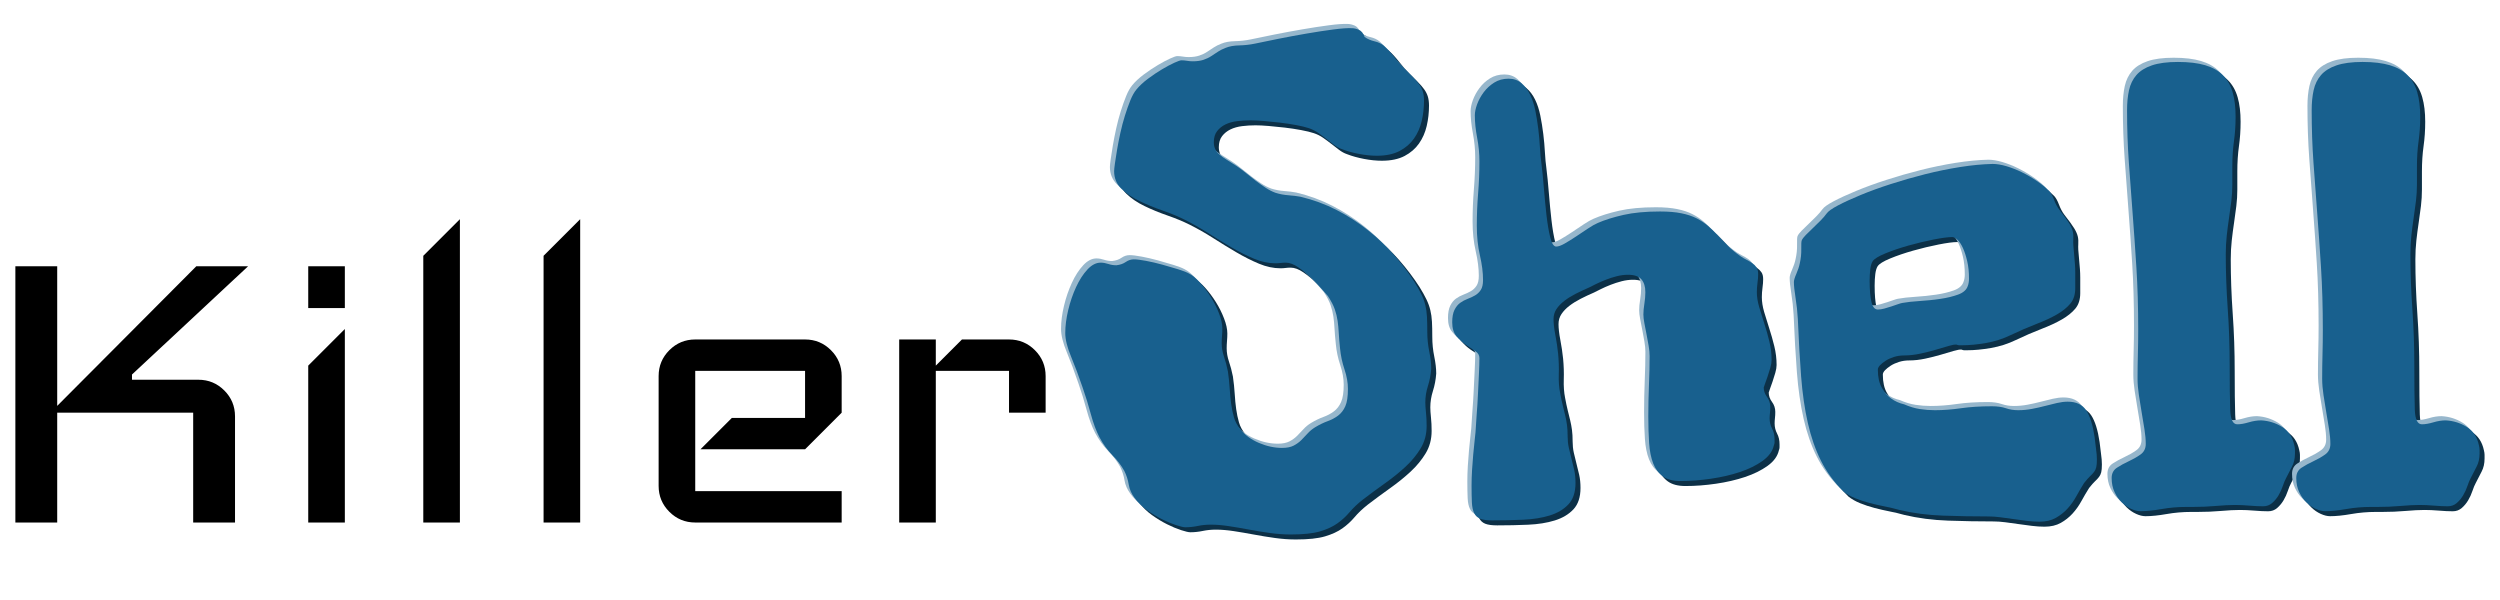
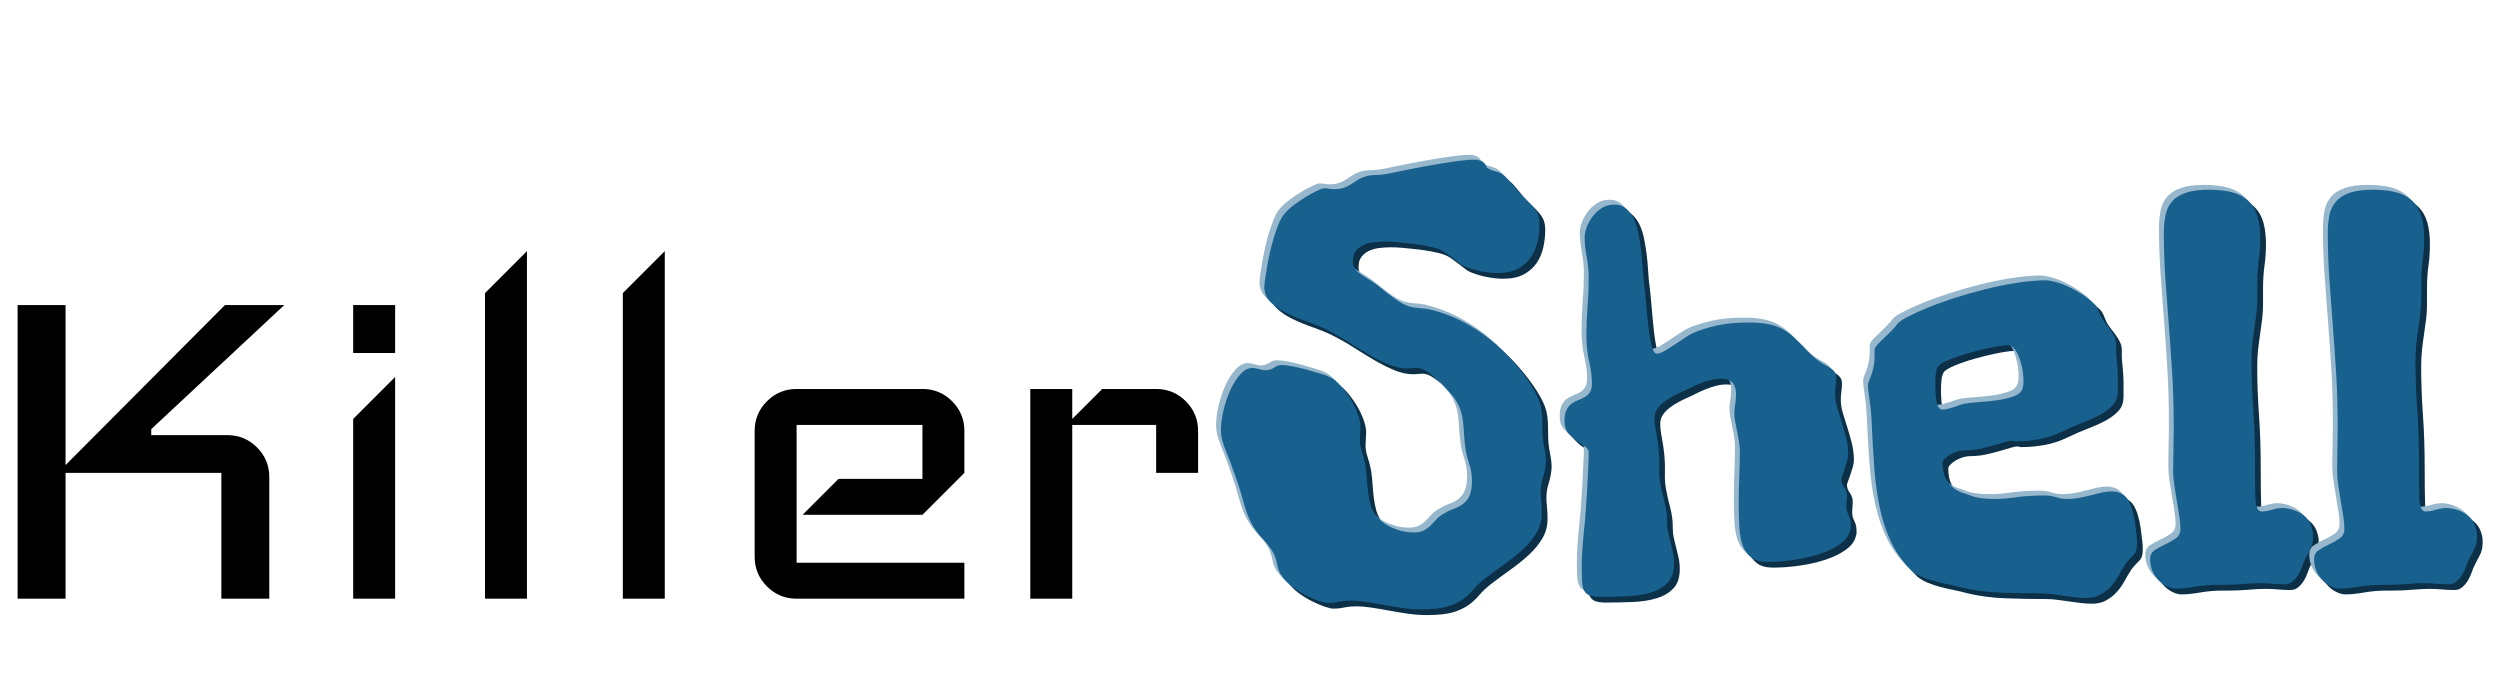
- <svg xmlns="http://www.w3.org/2000/svg" viewBox="0 0 6507 1560" role="img" aria-label="KillerShell">
+ <svg xmlns="http://www.w3.org/2000/svg" viewBox="0 0 5679 1560" role="img" aria-label="KillerShell">
  <g transform="translate(40,1360) scale(1,-1)">
    <g fill="#000000" transform="scale(1.3612) translate(-90,0)">
      <path d="M535 490 313 283V273H440Q469 273 489.5 252.5Q510 232 510 203V0H430V210H170V0H90V490H170V223L436 490Z" transform="translate(0,0)" />
      <path d="M140 410H70V490H140ZM140 0H70V300L140 370Z" transform="translate(580,0)" />
      <path d="M150 0H80V510L150 580Z" transform="translate(790,0)" />
      <path d="M150 0H80V510L150 580Z" transform="translate(1020,0)" />
      <path d="M420 0H140Q111 0 90.5 20.5Q70 41 70 70V280Q70 309 90.5 329.5Q111 350 140 350H350Q379 350 399.5 329.5Q420 309 420 280V210L350 140H150L210 200H350V290H140V60H420Z" transform="translate(1250,0)" />
      <path d="M350 210H280V290H140V0H70V350H140V300L190 350H280Q309 350 329.5 329.5Q350 309 350 280Z" transform="translate(1710,0)" />
    </g>
    <g transform="translate(13,-13)">
-       <g fill="#0c3047" stroke="#0c3047" stroke-width="0" transform="translate(2736.1,17.5) scale(0.8535)">
+       <g fill="#0c3047" stroke="#0c3047" stroke-width="0" transform="translate(2736.1,13.5) scale(0.6615)">
        <path d="M1112 449Q1110 421 1102.0 396.0Q1094 371 1094 346Q1094 334 1096.0 315.0Q1098 296 1098 274Q1098 236 1080.0 206.0Q1062 176 1034.0 150.0Q1006 124 971.5 99.5Q937 75 903 49Q879 30 863.0 11.0Q847 -8 826.0 -23.0Q805 -38 773.0 -47.5Q741 -57 684 -57Q653 -57 620.5 -52.5Q588 -48 556.0 -42.0Q524 -36 494.5 -31.5Q465 -27 440 -27Q419 -27 400.0 -31.0Q381 -35 362 -35Q354 -35 334.0 -28.5Q314 -22 291.0 -10.5Q268 1 245.0 17.5Q222 34 207 55Q193 74 189.5 95.5Q186 117 176 137Q162 162 139.5 185.0Q117 208 100 240Q85 269 74.0 310.0Q63 351 49 391Q31 444 13.5 486.0Q-4 528 -4 557Q-4 590 5.0 627.5Q14 665 29.0 697.5Q44 730 63.5 751.0Q83 772 104 772Q115 772 127.0 768.0Q139 764 152 764Q169 766 180.5 774.0Q192 782 205 782Q218 782 242.0 777.5Q266 773 291.5 766.0Q317 759 339.5 752.0Q362 745 373 739Q389 731 407.0 711.0Q425 691 440.0 667.0Q455 643 465.0 617.0Q475 591 475 571Q475 560 474.0 548.5Q473 537 473 526Q473 506 480.0 485.5Q487 465 492 440Q496 412 497.5 387.0Q499 362 502.0 340.5Q505 319 510.5 300.0Q516 281 530 264Q550 238 586.0 222.5Q622 207 657 207Q679 207 692.5 214.0Q706 221 716.0 231.0Q726 241 735.5 251.5Q745 262 758 270Q778 282 796.0 288.5Q814 295 828.0 305.5Q842 316 850.0 334.0Q858 352 858 387Q858 415 847.5 446.5Q837 478 834 510Q831 538 830.0 557.5Q829 577 826.5 594.5Q824 612 818.0 629.5Q812 647 797 670Q793 674 779.0 690.5Q765 707 746.5 725.0Q728 743 707.0 757.5Q686 772 668 772Q660 772 652.5 771.0Q645 770 637 770Q605 770 571.5 784.0Q538 798 503.0 818.5Q468 839 432.0 862.0Q396 885 360 903Q330 918 292.5 931.0Q255 944 222.0 960.0Q189 976 167.0 997.5Q145 1019 145 1051Q145 1057 147.5 1075.0Q150 1093 154.0 1116.5Q158 1140 164.0 1167.5Q170 1195 178.0 1220.5Q186 1246 194.5 1267.0Q203 1288 213 1300Q227 1317 248.5 1333.0Q270 1349 291.0 1361.5Q312 1374 328.5 1381.5Q345 1389 350 1389Q359 1389 367.5 1387.5Q376 1386 385 1386Q404 1386 417.5 1390.5Q431 1395 441.5 1402.0Q452 1409 462.0 1415.5Q472 1422 485 1427Q502 1434 526.5 1434.5Q551 1435 575 1440Q603 1446 645.5 1454.5Q688 1463 731.5 1470.5Q775 1478 813.0 1483.0Q851 1488 870 1487Q880 1487 891.5 1482.0Q903 1477 909 1460Q922 1451 939.0 1447.0Q956 1443 967 1434Q982 1421 998.5 1400.0Q1015 1379 1030 1364Q1045 1349 1056.5 1337.5Q1068 1326 1075.5 1315.5Q1083 1305 1086.5 1293.5Q1090 1282 1090 1266Q1090 1234 1083.0 1204.0Q1076 1174 1059.5 1150.5Q1043 1127 1015.5 1112.5Q988 1098 946 1098Q921 1098 892.0 1103.5Q863 1109 840 1118Q828 1122 816.0 1131.0Q804 1140 792.0 1149.5Q780 1159 767.0 1168.0Q754 1177 739 1182Q724 1187 700.0 1191.5Q676 1196 650.5 1199.0Q625 1202 601.0 1204.0Q577 1206 561 1206Q540 1206 520.0 1203.5Q500 1201 484.5 1193.5Q469 1186 459.0 1173.0Q449 1160 449 1139Q449 1127 453.5 1118.0Q458 1109 466.5 1101.5Q475 1094 488.0 1086.0Q501 1078 518 1067Q533 1057 547.5 1045.0Q562 1033 576.5 1022.0Q591 1011 606.0 1001.0Q621 991 637 985Q656 979 676.5 977.5Q697 976 713 973Q772 959 823.5 932.5Q875 906 919.0 871.0Q963 836 998.5 795.5Q1034 755 1061 713Q1074 692 1082.0 675.5Q1090 659 1094.0 642.5Q1098 626 1099.0 607.0Q1100 588 1100 561Q1100 530 1106.0 501.0Q1112 472 1112 449Z" transform="translate(0,0)" />
        <path d="M1004 215Q998 188 969.5 167.5Q941 147 900.5 133.5Q860 120 812.0 113.0Q764 106 719 106Q685 106 665.5 120.0Q646 134 636.0 159.5Q626 185 623.5 221.5Q621 258 621 303Q621 351 623.0 399.0Q625 447 625 487Q625 501 622.0 518.5Q619 536 615.5 554.0Q612 572 609.0 587.5Q606 603 606 614Q606 628 609.0 646.5Q612 665 612 682Q612 707 600.0 721.0Q588 735 559 735Q542 735 524.5 730.5Q507 726 490.5 719.5Q474 713 461.0 706.5Q448 700 440 696Q419 687 399.5 677.0Q380 667 365.0 655.5Q350 644 341.0 630.5Q332 617 332 600Q332 580 337.5 551.5Q343 523 346 494Q349 462 348.0 431.0Q347 400 352 375Q356 353 360.0 337.0Q364 321 367.5 306.5Q371 292 373.0 277.0Q375 262 375 242Q375 224 378.5 208.0Q382 192 386.5 175.0Q391 158 395.0 140.0Q399 122 399 100Q399 58 377.5 35.0Q356 12 320.5 1.0Q285 -10 239.0 -12.0Q193 -14 145 -14Q121 -14 108.5 -9.0Q96 -4 90.0 8.0Q84 20 83.0 40.5Q82 61 82 92Q82 115 83.5 139.5Q85 164 87.0 186.0Q89 208 91.0 226.0Q93 244 94 254Q95 276 97.5 307.0Q100 338 101.5 370.5Q103 403 104.5 432.5Q106 462 106 481Q106 494 93.0 502.5Q80 511 64.5 521.5Q49 532 36.0 547.5Q23 563 23 590Q23 614 30.0 628.0Q37 642 47.5 649.5Q58 657 70.0 661.5Q82 666 92.5 672.0Q103 678 110.0 688.5Q117 699 117 719Q117 753 107.5 794.0Q98 835 98 885Q98 933 102.0 983.0Q106 1033 106 1081Q106 1116 99.0 1153.0Q92 1190 92 1221Q92 1236 99.0 1255.0Q106 1274 119.0 1291.5Q132 1309 151.0 1321.0Q170 1333 195 1333Q218 1333 234.0 1319.5Q250 1306 260.5 1284.5Q271 1263 276.5 1235.5Q282 1208 285.5 1179.5Q289 1151 290.5 1123.5Q292 1096 295 1075Q299 1043 302.5 999.5Q306 956 310.5 916.5Q315 877 322.0 849.0Q329 821 340 821Q350 821 366.5 830.5Q383 840 401.0 852.0Q419 864 437.0 876.0Q455 888 467 893Q499 907 545.0 917.5Q591 928 657 928Q695 928 722.0 922.5Q749 917 768.5 907.0Q788 897 803.0 884.0Q818 871 832.5 855.5Q847 840 863.5 823.5Q880 807 903 791Q912 785 921.0 780.5Q930 776 938.0 770.5Q946 765 951.0 757.5Q956 750 956 737Q956 725 954.0 710.5Q952 696 952 682Q952 661 959.0 637.0Q966 613 974.5 587.0Q983 561 990.0 532.5Q997 504 997 475Q997 465 993.0 451.0Q989 437 984.5 424.0Q980 411 976.5 401.5Q973 392 973 391Q973 376 983.0 362.5Q993 349 993 332Q993 322 992.0 313.5Q991 305 991 297Q991 280 998.5 266.0Q1006 252 1006 233Q1006 228 1006.0 224.0Q1006 220 1004 215Z" transform="translate(1153,0)" />
        <path d="M956 240Q958 220 960.5 203.0Q963 186 963 172Q963 156 961.0 148.0Q959 140 954.5 134.0Q950 128 942.5 121.0Q935 114 924 100Q912 81 900.5 60.0Q889 39 873.5 22.0Q858 5 837.5 -6.5Q817 -18 788 -18Q770 -18 749.5 -15.5Q729 -13 708.5 -10.0Q688 -7 668.5 -4.5Q649 -2 633 -2Q564 -2 493.5 0.5Q423 3 360 18Q339 24 316.0 28.5Q293 33 270.0 39.0Q247 45 226.0 53.5Q205 62 190 74Q147 117 121.5 168.0Q96 219 81.5 283.0Q67 347 61.0 425.0Q55 503 51 600Q49 634 44.0 665.0Q39 696 39 713Q39 721 46.5 738.0Q54 755 57 770Q62 792 61.5 813.5Q61 835 63 840Q66 847 75.5 856.5Q85 866 96.5 877.0Q108 888 119.5 899.5Q131 911 139 922Q146 932 173.5 946.5Q201 961 242.0 978.0Q283 995 334.0 1011.5Q385 1028 438.5 1041.5Q492 1055 545.5 1063.5Q599 1072 645 1073Q664 1073 687.5 1066.0Q711 1059 734.5 1047.5Q758 1036 780.0 1021.0Q802 1006 817 991Q825 983 832.0 964.5Q839 946 848 934Q870 906 878.5 892.0Q887 878 889.5 867.0Q892 856 891.0 843.0Q890 830 893 803Q895 782 896.0 768.0Q897 754 897.0 742.0Q897 730 897.0 719.0Q897 708 897 694Q897 665 882.0 647.0Q867 629 841.0 614.0Q815 599 778.5 585.0Q742 571 700 551Q665 534 625.0 527.0Q585 520 551 520Q546 520 543.0 520.0Q540 520 535 522Q528 523 511.0 518.0Q494 513 472.0 506.5Q450 500 424.5 494.5Q399 489 375 489Q359 489 344.5 484.5Q330 480 319.0 473.0Q308 466 301.5 459.0Q295 452 295 446Q295 411 307.5 390.0Q320 369 335 358Q353 345 375 340Q400 329 423.0 325.5Q446 322 469 322Q507 322 548.5 328.0Q590 334 643 334Q668 334 685.5 328.0Q703 322 723 322Q744 322 765.0 326.0Q786 330 805.0 335.0Q824 340 841.5 344.0Q859 348 874 348Q913 348 930.5 321.5Q948 295 956 240ZM569 700Q571 705 572.0 711.0Q573 717 573 723Q573 753 567.5 776.5Q562 800 554.5 816.5Q547 833 538.0 841.5Q529 850 522 850Q503 850 465.0 842.5Q427 835 388.0 824.0Q349 813 317.5 800.0Q286 787 279 776Q274 768 272.0 752.5Q270 737 270 717Q270 675 275.5 652.0Q281 629 295 629Q304 629 315.0 632.0Q326 635 336.5 638.5Q347 642 355.5 645.0Q364 648 369 649Q391 653 423.0 655.0Q455 657 485.5 661.5Q516 666 539.5 674.5Q563 683 569 700Z" transform="translate(2179,0)" />
        <path d="M580 215Q582 207 582.0 201.0Q582 195 582 190Q582 167 573.0 150.0Q564 133 555 115Q550 106 545.0 91.0Q540 76 532.0 62.5Q524 49 512.5 39.0Q501 29 485 29Q467 29 443.0 31.0Q419 33 399 33Q375 33 341.0 30.0Q307 27 270 27H250Q212 27 175.0 20.5Q138 14 111 14Q98 14 82.5 21.0Q67 28 54.0 40.5Q41 53 32.0 72.0Q23 91 23 115Q23 136 39.0 146.5Q55 157 74.5 166.0Q94 175 110.5 186.5Q127 198 127 219Q127 239 123.0 264.0Q119 289 114.5 315.5Q110 342 106.0 368.5Q102 395 102 418Q102 455 103.0 492.0Q104 529 104 567Q104 670 98.5 756.5Q93 843 87.0 921.5Q81 1000 75.5 1076.5Q70 1153 70 1237Q70 1271 76.0 1298.0Q82 1325 98.5 1344.0Q115 1363 145.5 1373.5Q176 1384 225 1384Q275 1384 308.5 1374.0Q342 1364 362.5 1343.5Q383 1323 392.0 1291.5Q401 1260 401 1217Q401 1178 396.0 1142.5Q391 1107 391 1065V1010Q391 985 388.0 960.0Q385 935 381.0 908.5Q377 882 374.0 854.5Q371 827 371 797Q371 716 377.0 631.0Q383 546 383 457Q383 369 384.5 324.0Q386 279 406 279Q421 279 441.0 285.0Q461 291 479 291Q514 289 543.0 271.0Q572 253 580 215Z" transform="translate(3164,0)" />
        <path d="M580 215Q582 207 582.0 201.0Q582 195 582 190Q582 167 573.0 150.0Q564 133 555 115Q550 106 545.0 91.0Q540 76 532.0 62.5Q524 49 512.5 39.0Q501 29 485 29Q467 29 443.0 31.0Q419 33 399 33Q375 33 341.0 30.0Q307 27 270 27H250Q212 27 175.0 20.5Q138 14 111 14Q98 14 82.5 21.0Q67 28 54.0 40.5Q41 53 32.0 72.0Q23 91 23 115Q23 136 39.0 146.5Q55 157 74.5 166.0Q94 175 110.5 186.5Q127 198 127 219Q127 239 123.0 264.0Q119 289 114.5 315.5Q110 342 106.0 368.5Q102 395 102 418Q102 455 103.0 492.0Q104 529 104 567Q104 670 98.5 756.5Q93 843 87.0 921.5Q81 1000 75.5 1076.5Q70 1153 70 1237Q70 1271 76.0 1298.0Q82 1325 98.5 1344.0Q115 1363 145.5 1373.5Q176 1384 225 1384Q275 1384 308.5 1374.0Q342 1364 362.5 1343.5Q383 1323 392.0 1291.5Q401 1260 401 1217Q401 1178 396.0 1142.5Q391 1107 391 1065V1010Q391 985 388.0 960.0Q385 935 381.0 908.5Q377 882 374.0 854.5Q371 827 371 797Q371 716 377.0 631.0Q383 546 383 457Q383 369 384.5 324.0Q386 279 406 279Q421 279 441.0 285.0Q461 291 479 291Q514 289 543.0 271.0Q572 253 580 215Z" transform="translate(3727,0)" />
      </g>
    </g>
    <g transform="translate(-11,11)">
-       <g fill="#97b7cc" stroke="#97b7cc" stroke-width="0" transform="translate(2736.1,17.5) scale(0.8535)">
+       <g fill="#97b7cc" stroke="#97b7cc" stroke-width="0" transform="translate(2736.1,13.5) scale(0.6615)">
        <path d="M1112 449Q1110 421 1102.0 396.0Q1094 371 1094 346Q1094 334 1096.0 315.0Q1098 296 1098 274Q1098 236 1080.0 206.0Q1062 176 1034.0 150.0Q1006 124 971.5 99.5Q937 75 903 49Q879 30 863.0 11.0Q847 -8 826.0 -23.0Q805 -38 773.0 -47.5Q741 -57 684 -57Q653 -57 620.5 -52.5Q588 -48 556.0 -42.0Q524 -36 494.5 -31.5Q465 -27 440 -27Q419 -27 400.0 -31.0Q381 -35 362 -35Q354 -35 334.0 -28.5Q314 -22 291.0 -10.5Q268 1 245.0 17.5Q222 34 207 55Q193 74 189.5 95.5Q186 117 176 137Q162 162 139.5 185.0Q117 208 100 240Q85 269 74.0 310.0Q63 351 49 391Q31 444 13.5 486.0Q-4 528 -4 557Q-4 590 5.0 627.5Q14 665 29.0 697.5Q44 730 63.5 751.0Q83 772 104 772Q115 772 127.0 768.0Q139 764 152 764Q169 766 180.5 774.0Q192 782 205 782Q218 782 242.0 777.5Q266 773 291.5 766.0Q317 759 339.5 752.0Q362 745 373 739Q389 731 407.0 711.0Q425 691 440.0 667.0Q455 643 465.0 617.0Q475 591 475 571Q475 560 474.0 548.5Q473 537 473 526Q473 506 480.0 485.5Q487 465 492 440Q496 412 497.5 387.0Q499 362 502.0 340.5Q505 319 510.5 300.0Q516 281 530 264Q550 238 586.0 222.5Q622 207 657 207Q679 207 692.5 214.0Q706 221 716.0 231.0Q726 241 735.5 251.5Q745 262 758 270Q778 282 796.0 288.5Q814 295 828.0 305.5Q842 316 850.0 334.0Q858 352 858 387Q858 415 847.5 446.5Q837 478 834 510Q831 538 830.0 557.5Q829 577 826.5 594.5Q824 612 818.0 629.5Q812 647 797 670Q793 674 779.0 690.5Q765 707 746.5 725.0Q728 743 707.0 757.5Q686 772 668 772Q660 772 652.5 771.0Q645 770 637 770Q605 770 571.5 784.0Q538 798 503.0 818.5Q468 839 432.0 862.0Q396 885 360 903Q330 918 292.5 931.0Q255 944 222.0 960.0Q189 976 167.0 997.5Q145 1019 145 1051Q145 1057 147.5 1075.0Q150 1093 154.0 1116.5Q158 1140 164.0 1167.5Q170 1195 178.0 1220.5Q186 1246 194.5 1267.0Q203 1288 213 1300Q227 1317 248.5 1333.0Q270 1349 291.0 1361.5Q312 1374 328.5 1381.5Q345 1389 350 1389Q359 1389 367.5 1387.5Q376 1386 385 1386Q404 1386 417.5 1390.5Q431 1395 441.5 1402.0Q452 1409 462.0 1415.5Q472 1422 485 1427Q502 1434 526.5 1434.5Q551 1435 575 1440Q603 1446 645.5 1454.5Q688 1463 731.5 1470.5Q775 1478 813.0 1483.0Q851 1488 870 1487Q880 1487 891.5 1482.0Q903 1477 909 1460Q922 1451 939.0 1447.0Q956 1443 967 1434Q982 1421 998.5 1400.0Q1015 1379 1030 1364Q1045 1349 1056.5 1337.5Q1068 1326 1075.5 1315.5Q1083 1305 1086.5 1293.5Q1090 1282 1090 1266Q1090 1234 1083.0 1204.0Q1076 1174 1059.5 1150.5Q1043 1127 1015.5 1112.5Q988 1098 946 1098Q921 1098 892.0 1103.5Q863 1109 840 1118Q828 1122 816.0 1131.0Q804 1140 792.0 1149.5Q780 1159 767.0 1168.0Q754 1177 739 1182Q724 1187 700.0 1191.5Q676 1196 650.5 1199.0Q625 1202 601.0 1204.0Q577 1206 561 1206Q540 1206 520.0 1203.5Q500 1201 484.5 1193.5Q469 1186 459.0 1173.0Q449 1160 449 1139Q449 1127 453.5 1118.0Q458 1109 466.5 1101.5Q475 1094 488.0 1086.0Q501 1078 518 1067Q533 1057 547.5 1045.0Q562 1033 576.5 1022.0Q591 1011 606.0 1001.0Q621 991 637 985Q656 979 676.5 977.5Q697 976 713 973Q772 959 823.5 932.5Q875 906 919.0 871.0Q963 836 998.5 795.5Q1034 755 1061 713Q1074 692 1082.0 675.5Q1090 659 1094.0 642.5Q1098 626 1099.0 607.0Q1100 588 1100 561Q1100 530 1106.0 501.0Q1112 472 1112 449Z" transform="translate(0,0)" />
        <path d="M1004 215Q998 188 969.5 167.5Q941 147 900.5 133.5Q860 120 812.0 113.0Q764 106 719 106Q685 106 665.5 120.0Q646 134 636.0 159.5Q626 185 623.5 221.5Q621 258 621 303Q621 351 623.0 399.0Q625 447 625 487Q625 501 622.0 518.5Q619 536 615.5 554.0Q612 572 609.0 587.5Q606 603 606 614Q606 628 609.0 646.5Q612 665 612 682Q612 707 600.0 721.0Q588 735 559 735Q542 735 524.5 730.5Q507 726 490.5 719.5Q474 713 461.0 706.5Q448 700 440 696Q419 687 399.5 677.0Q380 667 365.0 655.5Q350 644 341.0 630.5Q332 617 332 600Q332 580 337.5 551.5Q343 523 346 494Q349 462 348.0 431.0Q347 400 352 375Q356 353 360.0 337.0Q364 321 367.5 306.5Q371 292 373.0 277.0Q375 262 375 242Q375 224 378.5 208.0Q382 192 386.5 175.0Q391 158 395.0 140.0Q399 122 399 100Q399 58 377.5 35.0Q356 12 320.5 1.0Q285 -10 239.0 -12.0Q193 -14 145 -14Q121 -14 108.5 -9.0Q96 -4 90.0 8.0Q84 20 83.0 40.5Q82 61 82 92Q82 115 83.5 139.5Q85 164 87.0 186.0Q89 208 91.0 226.0Q93 244 94 254Q95 276 97.5 307.0Q100 338 101.5 370.5Q103 403 104.5 432.5Q106 462 106 481Q106 494 93.0 502.5Q80 511 64.5 521.5Q49 532 36.0 547.5Q23 563 23 590Q23 614 30.0 628.0Q37 642 47.5 649.5Q58 657 70.0 661.5Q82 666 92.5 672.0Q103 678 110.0 688.5Q117 699 117 719Q117 753 107.5 794.0Q98 835 98 885Q98 933 102.0 983.0Q106 1033 106 1081Q106 1116 99.0 1153.0Q92 1190 92 1221Q92 1236 99.0 1255.0Q106 1274 119.0 1291.5Q132 1309 151.0 1321.0Q170 1333 195 1333Q218 1333 234.0 1319.5Q250 1306 260.5 1284.5Q271 1263 276.5 1235.5Q282 1208 285.5 1179.5Q289 1151 290.5 1123.5Q292 1096 295 1075Q299 1043 302.5 999.5Q306 956 310.5 916.5Q315 877 322.0 849.0Q329 821 340 821Q350 821 366.5 830.5Q383 840 401.0 852.0Q419 864 437.0 876.0Q455 888 467 893Q499 907 545.0 917.5Q591 928 657 928Q695 928 722.0 922.5Q749 917 768.5 907.0Q788 897 803.0 884.0Q818 871 832.5 855.5Q847 840 863.5 823.5Q880 807 903 791Q912 785 921.0 780.5Q930 776 938.0 770.5Q946 765 951.0 757.5Q956 750 956 737Q956 725 954.0 710.5Q952 696 952 682Q952 661 959.0 637.0Q966 613 974.5 587.0Q983 561 990.0 532.5Q997 504 997 475Q997 465 993.0 451.0Q989 437 984.5 424.0Q980 411 976.5 401.5Q973 392 973 391Q973 376 983.0 362.5Q993 349 993 332Q993 322 992.0 313.5Q991 305 991 297Q991 280 998.5 266.0Q1006 252 1006 233Q1006 228 1006.0 224.0Q1006 220 1004 215Z" transform="translate(1153,0)" />
        <path d="M956 240Q958 220 960.5 203.0Q963 186 963 172Q963 156 961.0 148.0Q959 140 954.5 134.0Q950 128 942.5 121.0Q935 114 924 100Q912 81 900.5 60.0Q889 39 873.5 22.0Q858 5 837.5 -6.5Q817 -18 788 -18Q770 -18 749.5 -15.5Q729 -13 708.5 -10.0Q688 -7 668.5 -4.5Q649 -2 633 -2Q564 -2 493.5 0.5Q423 3 360 18Q339 24 316.0 28.5Q293 33 270.0 39.0Q247 45 226.0 53.5Q205 62 190 74Q147 117 121.5 168.0Q96 219 81.5 283.0Q67 347 61.0 425.0Q55 503 51 600Q49 634 44.0 665.0Q39 696 39 713Q39 721 46.5 738.0Q54 755 57 770Q62 792 61.5 813.5Q61 835 63 840Q66 847 75.5 856.5Q85 866 96.5 877.0Q108 888 119.5 899.5Q131 911 139 922Q146 932 173.5 946.5Q201 961 242.0 978.0Q283 995 334.0 1011.5Q385 1028 438.5 1041.5Q492 1055 545.5 1063.5Q599 1072 645 1073Q664 1073 687.5 1066.0Q711 1059 734.5 1047.5Q758 1036 780.0 1021.0Q802 1006 817 991Q825 983 832.0 964.5Q839 946 848 934Q870 906 878.5 892.0Q887 878 889.5 867.0Q892 856 891.0 843.0Q890 830 893 803Q895 782 896.0 768.0Q897 754 897.0 742.0Q897 730 897.0 719.0Q897 708 897 694Q897 665 882.0 647.0Q867 629 841.0 614.0Q815 599 778.5 585.0Q742 571 700 551Q665 534 625.0 527.0Q585 520 551 520Q546 520 543.0 520.0Q540 520 535 522Q528 523 511.0 518.0Q494 513 472.0 506.5Q450 500 424.5 494.5Q399 489 375 489Q359 489 344.5 484.5Q330 480 319.0 473.0Q308 466 301.5 459.0Q295 452 295 446Q295 411 307.5 390.0Q320 369 335 358Q353 345 375 340Q400 329 423.0 325.5Q446 322 469 322Q507 322 548.5 328.0Q590 334 643 334Q668 334 685.5 328.0Q703 322 723 322Q744 322 765.0 326.0Q786 330 805.0 335.0Q824 340 841.5 344.0Q859 348 874 348Q913 348 930.5 321.5Q948 295 956 240ZM569 700Q571 705 572.0 711.0Q573 717 573 723Q573 753 567.5 776.5Q562 800 554.5 816.5Q547 833 538.0 841.5Q529 850 522 850Q503 850 465.0 842.5Q427 835 388.0 824.0Q349 813 317.5 800.0Q286 787 279 776Q274 768 272.0 752.5Q270 737 270 717Q270 675 275.5 652.0Q281 629 295 629Q304 629 315.0 632.0Q326 635 336.5 638.5Q347 642 355.5 645.0Q364 648 369 649Q391 653 423.0 655.0Q455 657 485.5 661.5Q516 666 539.5 674.5Q563 683 569 700Z" transform="translate(2179,0)" />
        <path d="M580 215Q582 207 582.0 201.0Q582 195 582 190Q582 167 573.0 150.0Q564 133 555 115Q550 106 545.0 91.0Q540 76 532.0 62.5Q524 49 512.5 39.0Q501 29 485 29Q467 29 443.0 31.0Q419 33 399 33Q375 33 341.0 30.0Q307 27 270 27H250Q212 27 175.0 20.5Q138 14 111 14Q98 14 82.5 21.0Q67 28 54.0 40.5Q41 53 32.0 72.0Q23 91 23 115Q23 136 39.0 146.5Q55 157 74.5 166.0Q94 175 110.5 186.5Q127 198 127 219Q127 239 123.0 264.0Q119 289 114.5 315.5Q110 342 106.0 368.5Q102 395 102 418Q102 455 103.0 492.0Q104 529 104 567Q104 670 98.5 756.5Q93 843 87.0 921.5Q81 1000 75.5 1076.5Q70 1153 70 1237Q70 1271 76.0 1298.0Q82 1325 98.5 1344.0Q115 1363 145.5 1373.5Q176 1384 225 1384Q275 1384 308.5 1374.0Q342 1364 362.5 1343.5Q383 1323 392.0 1291.5Q401 1260 401 1217Q401 1178 396.0 1142.5Q391 1107 391 1065V1010Q391 985 388.0 960.0Q385 935 381.0 908.5Q377 882 374.0 854.5Q371 827 371 797Q371 716 377.0 631.0Q383 546 383 457Q383 369 384.5 324.0Q386 279 406 279Q421 279 441.0 285.0Q461 291 479 291Q514 289 543.0 271.0Q572 253 580 215Z" transform="translate(3164,0)" />
        <path d="M580 215Q582 207 582.0 201.0Q582 195 582 190Q582 167 573.0 150.0Q564 133 555 115Q550 106 545.0 91.0Q540 76 532.0 62.5Q524 49 512.5 39.0Q501 29 485 29Q467 29 443.0 31.0Q419 33 399 33Q375 33 341.0 30.0Q307 27 270 27H250Q212 27 175.0 20.5Q138 14 111 14Q98 14 82.5 21.0Q67 28 54.0 40.5Q41 53 32.0 72.0Q23 91 23 115Q23 136 39.0 146.5Q55 157 74.5 166.0Q94 175 110.5 186.5Q127 198 127 219Q127 239 123.0 264.0Q119 289 114.5 315.5Q110 342 106.0 368.5Q102 395 102 418Q102 455 103.0 492.0Q104 529 104 567Q104 670 98.5 756.5Q93 843 87.0 921.5Q81 1000 75.5 1076.5Q70 1153 70 1237Q70 1271 76.0 1298.0Q82 1325 98.5 1344.0Q115 1363 145.5 1373.5Q176 1384 225 1384Q275 1384 308.5 1374.0Q342 1364 362.5 1343.5Q383 1323 392.0 1291.5Q401 1260 401 1217Q401 1178 396.0 1142.5Q391 1107 391 1065V1010Q391 985 388.0 960.0Q385 935 381.0 908.5Q377 882 374.0 854.5Q371 827 371 797Q371 716 377.0 631.0Q383 546 383 457Q383 369 384.5 324.0Q386 279 406 279Q421 279 441.0 285.0Q461 291 479 291Q514 289 543.0 271.0Q572 253 580 215Z" transform="translate(3727,0)" />
      </g>
    </g>
-     <g fill="#18608e" stroke="#18608e" stroke-width="0" transform="translate(2736.1,17.5) scale(0.8535)">
+     <g fill="#18608e" stroke="#18608e" stroke-width="0" transform="translate(2736.1,13.5) scale(0.6615)">
      <path d="M1112 449Q1110 421 1102.0 396.0Q1094 371 1094 346Q1094 334 1096.0 315.0Q1098 296 1098 274Q1098 236 1080.0 206.0Q1062 176 1034.0 150.0Q1006 124 971.5 99.5Q937 75 903 49Q879 30 863.0 11.0Q847 -8 826.0 -23.0Q805 -38 773.0 -47.5Q741 -57 684 -57Q653 -57 620.5 -52.5Q588 -48 556.0 -42.0Q524 -36 494.5 -31.5Q465 -27 440 -27Q419 -27 400.0 -31.0Q381 -35 362 -35Q354 -35 334.0 -28.5Q314 -22 291.0 -10.5Q268 1 245.0 17.5Q222 34 207 55Q193 74 189.5 95.5Q186 117 176 137Q162 162 139.5 185.0Q117 208 100 240Q85 269 74.0 310.0Q63 351 49 391Q31 444 13.5 486.0Q-4 528 -4 557Q-4 590 5.0 627.5Q14 665 29.0 697.5Q44 730 63.5 751.0Q83 772 104 772Q115 772 127.0 768.0Q139 764 152 764Q169 766 180.5 774.0Q192 782 205 782Q218 782 242.0 777.5Q266 773 291.5 766.0Q317 759 339.5 752.0Q362 745 373 739Q389 731 407.0 711.0Q425 691 440.0 667.0Q455 643 465.0 617.0Q475 591 475 571Q475 560 474.0 548.5Q473 537 473 526Q473 506 480.0 485.5Q487 465 492 440Q496 412 497.5 387.0Q499 362 502.0 340.5Q505 319 510.5 300.0Q516 281 530 264Q550 238 586.0 222.5Q622 207 657 207Q679 207 692.5 214.0Q706 221 716.0 231.0Q726 241 735.5 251.5Q745 262 758 270Q778 282 796.0 288.5Q814 295 828.0 305.5Q842 316 850.0 334.0Q858 352 858 387Q858 415 847.5 446.5Q837 478 834 510Q831 538 830.0 557.5Q829 577 826.5 594.5Q824 612 818.0 629.5Q812 647 797 670Q793 674 779.0 690.5Q765 707 746.5 725.0Q728 743 707.0 757.5Q686 772 668 772Q660 772 652.5 771.0Q645 770 637 770Q605 770 571.5 784.0Q538 798 503.0 818.5Q468 839 432.0 862.0Q396 885 360 903Q330 918 292.5 931.0Q255 944 222.0 960.0Q189 976 167.0 997.5Q145 1019 145 1051Q145 1057 147.5 1075.0Q150 1093 154.0 1116.5Q158 1140 164.0 1167.5Q170 1195 178.0 1220.5Q186 1246 194.5 1267.0Q203 1288 213 1300Q227 1317 248.5 1333.0Q270 1349 291.0 1361.5Q312 1374 328.5 1381.5Q345 1389 350 1389Q359 1389 367.5 1387.5Q376 1386 385 1386Q404 1386 417.5 1390.5Q431 1395 441.5 1402.0Q452 1409 462.0 1415.5Q472 1422 485 1427Q502 1434 526.5 1434.5Q551 1435 575 1440Q603 1446 645.5 1454.5Q688 1463 731.5 1470.5Q775 1478 813.0 1483.0Q851 1488 870 1487Q880 1487 891.5 1482.0Q903 1477 909 1460Q922 1451 939.0 1447.0Q956 1443 967 1434Q982 1421 998.5 1400.0Q1015 1379 1030 1364Q1045 1349 1056.5 1337.5Q1068 1326 1075.5 1315.5Q1083 1305 1086.5 1293.5Q1090 1282 1090 1266Q1090 1234 1083.0 1204.0Q1076 1174 1059.5 1150.5Q1043 1127 1015.5 1112.5Q988 1098 946 1098Q921 1098 892.0 1103.5Q863 1109 840 1118Q828 1122 816.0 1131.0Q804 1140 792.0 1149.5Q780 1159 767.0 1168.0Q754 1177 739 1182Q724 1187 700.0 1191.5Q676 1196 650.5 1199.0Q625 1202 601.0 1204.0Q577 1206 561 1206Q540 1206 520.0 1203.5Q500 1201 484.5 1193.5Q469 1186 459.0 1173.0Q449 1160 449 1139Q449 1127 453.5 1118.0Q458 1109 466.5 1101.5Q475 1094 488.0 1086.0Q501 1078 518 1067Q533 1057 547.5 1045.0Q562 1033 576.5 1022.0Q591 1011 606.0 1001.0Q621 991 637 985Q656 979 676.5 977.5Q697 976 713 973Q772 959 823.5 932.5Q875 906 919.0 871.0Q963 836 998.5 795.5Q1034 755 1061 713Q1074 692 1082.0 675.5Q1090 659 1094.0 642.5Q1098 626 1099.0 607.0Q1100 588 1100 561Q1100 530 1106.0 501.0Q1112 472 1112 449Z" transform="translate(0,0)" />
      <path d="M1004 215Q998 188 969.5 167.5Q941 147 900.5 133.5Q860 120 812.0 113.0Q764 106 719 106Q685 106 665.5 120.0Q646 134 636.0 159.5Q626 185 623.5 221.5Q621 258 621 303Q621 351 623.0 399.0Q625 447 625 487Q625 501 622.0 518.5Q619 536 615.5 554.0Q612 572 609.0 587.5Q606 603 606 614Q606 628 609.0 646.5Q612 665 612 682Q612 707 600.0 721.0Q588 735 559 735Q542 735 524.5 730.5Q507 726 490.5 719.5Q474 713 461.0 706.5Q448 700 440 696Q419 687 399.5 677.0Q380 667 365.0 655.5Q350 644 341.0 630.5Q332 617 332 600Q332 580 337.5 551.5Q343 523 346 494Q349 462 348.0 431.0Q347 400 352 375Q356 353 360.0 337.0Q364 321 367.5 306.5Q371 292 373.0 277.0Q375 262 375 242Q375 224 378.5 208.0Q382 192 386.5 175.0Q391 158 395.0 140.0Q399 122 399 100Q399 58 377.5 35.0Q356 12 320.5 1.0Q285 -10 239.0 -12.0Q193 -14 145 -14Q121 -14 108.5 -9.0Q96 -4 90.0 8.0Q84 20 83.0 40.5Q82 61 82 92Q82 115 83.5 139.5Q85 164 87.0 186.0Q89 208 91.0 226.0Q93 244 94 254Q95 276 97.5 307.0Q100 338 101.5 370.5Q103 403 104.5 432.5Q106 462 106 481Q106 494 93.0 502.5Q80 511 64.5 521.5Q49 532 36.0 547.5Q23 563 23 590Q23 614 30.0 628.0Q37 642 47.5 649.5Q58 657 70.0 661.5Q82 666 92.5 672.0Q103 678 110.0 688.5Q117 699 117 719Q117 753 107.5 794.0Q98 835 98 885Q98 933 102.0 983.0Q106 1033 106 1081Q106 1116 99.0 1153.0Q92 1190 92 1221Q92 1236 99.0 1255.0Q106 1274 119.0 1291.5Q132 1309 151.0 1321.0Q170 1333 195 1333Q218 1333 234.0 1319.5Q250 1306 260.5 1284.5Q271 1263 276.5 1235.5Q282 1208 285.5 1179.5Q289 1151 290.5 1123.5Q292 1096 295 1075Q299 1043 302.5 999.5Q306 956 310.5 916.5Q315 877 322.0 849.0Q329 821 340 821Q350 821 366.5 830.5Q383 840 401.0 852.0Q419 864 437.0 876.0Q455 888 467 893Q499 907 545.0 917.5Q591 928 657 928Q695 928 722.0 922.5Q749 917 768.5 907.0Q788 897 803.0 884.0Q818 871 832.5 855.5Q847 840 863.5 823.5Q880 807 903 791Q912 785 921.0 780.5Q930 776 938.0 770.5Q946 765 951.0 757.5Q956 750 956 737Q956 725 954.0 710.5Q952 696 952 682Q952 661 959.0 637.0Q966 613 974.5 587.0Q983 561 990.0 532.5Q997 504 997 475Q997 465 993.0 451.0Q989 437 984.5 424.0Q980 411 976.5 401.5Q973 392 973 391Q973 376 983.0 362.5Q993 349 993 332Q993 322 992.0 313.5Q991 305 991 297Q991 280 998.5 266.0Q1006 252 1006 233Q1006 228 1006.0 224.0Q1006 220 1004 215Z" transform="translate(1153,0)" />
      <path d="M956 240Q958 220 960.5 203.0Q963 186 963 172Q963 156 961.0 148.0Q959 140 954.5 134.0Q950 128 942.5 121.0Q935 114 924 100Q912 81 900.5 60.0Q889 39 873.5 22.0Q858 5 837.5 -6.5Q817 -18 788 -18Q770 -18 749.5 -15.5Q729 -13 708.5 -10.0Q688 -7 668.5 -4.5Q649 -2 633 -2Q564 -2 493.5 0.5Q423 3 360 18Q339 24 316.0 28.5Q293 33 270.0 39.0Q247 45 226.0 53.5Q205 62 190 74Q147 117 121.5 168.0Q96 219 81.5 283.0Q67 347 61.0 425.0Q55 503 51 600Q49 634 44.0 665.0Q39 696 39 713Q39 721 46.5 738.0Q54 755 57 770Q62 792 61.5 813.5Q61 835 63 840Q66 847 75.5 856.5Q85 866 96.5 877.0Q108 888 119.5 899.5Q131 911 139 922Q146 932 173.5 946.5Q201 961 242.0 978.0Q283 995 334.0 1011.5Q385 1028 438.5 1041.5Q492 1055 545.5 1063.5Q599 1072 645 1073Q664 1073 687.5 1066.0Q711 1059 734.5 1047.5Q758 1036 780.0 1021.0Q802 1006 817 991Q825 983 832.0 964.5Q839 946 848 934Q870 906 878.5 892.0Q887 878 889.5 867.0Q892 856 891.0 843.0Q890 830 893 803Q895 782 896.0 768.0Q897 754 897.0 742.0Q897 730 897.0 719.0Q897 708 897 694Q897 665 882.0 647.0Q867 629 841.0 614.0Q815 599 778.5 585.0Q742 571 700 551Q665 534 625.0 527.0Q585 520 551 520Q546 520 543.0 520.0Q540 520 535 522Q528 523 511.0 518.0Q494 513 472.0 506.5Q450 500 424.5 494.5Q399 489 375 489Q359 489 344.5 484.5Q330 480 319.0 473.0Q308 466 301.5 459.0Q295 452 295 446Q295 411 307.5 390.0Q320 369 335 358Q353 345 375 340Q400 329 423.0 325.5Q446 322 469 322Q507 322 548.5 328.0Q590 334 643 334Q668 334 685.5 328.0Q703 322 723 322Q744 322 765.0 326.0Q786 330 805.0 335.0Q824 340 841.5 344.0Q859 348 874 348Q913 348 930.5 321.5Q948 295 956 240ZM569 700Q571 705 572.0 711.0Q573 717 573 723Q573 753 567.5 776.5Q562 800 554.5 816.5Q547 833 538.0 841.5Q529 850 522 850Q503 850 465.0 842.5Q427 835 388.0 824.0Q349 813 317.5 800.0Q286 787 279 776Q274 768 272.0 752.5Q270 737 270 717Q270 675 275.5 652.0Q281 629 295 629Q304 629 315.0 632.0Q326 635 336.5 638.5Q347 642 355.5 645.0Q364 648 369 649Q391 653 423.0 655.0Q455 657 485.5 661.5Q516 666 539.5 674.5Q563 683 569 700Z" transform="translate(2179,0)" />
      <path d="M580 215Q582 207 582.0 201.0Q582 195 582 190Q582 167 573.0 150.0Q564 133 555 115Q550 106 545.0 91.0Q540 76 532.0 62.5Q524 49 512.5 39.0Q501 29 485 29Q467 29 443.0 31.0Q419 33 399 33Q375 33 341.0 30.0Q307 27 270 27H250Q212 27 175.0 20.5Q138 14 111 14Q98 14 82.5 21.0Q67 28 54.0 40.5Q41 53 32.0 72.0Q23 91 23 115Q23 136 39.0 146.5Q55 157 74.5 166.0Q94 175 110.5 186.5Q127 198 127 219Q127 239 123.0 264.0Q119 289 114.5 315.5Q110 342 106.0 368.5Q102 395 102 418Q102 455 103.0 492.0Q104 529 104 567Q104 670 98.5 756.5Q93 843 87.0 921.5Q81 1000 75.5 1076.5Q70 1153 70 1237Q70 1271 76.0 1298.0Q82 1325 98.5 1344.0Q115 1363 145.5 1373.5Q176 1384 225 1384Q275 1384 308.5 1374.0Q342 1364 362.5 1343.5Q383 1323 392.0 1291.5Q401 1260 401 1217Q401 1178 396.0 1142.5Q391 1107 391 1065V1010Q391 985 388.0 960.0Q385 935 381.0 908.5Q377 882 374.0 854.5Q371 827 371 797Q371 716 377.0 631.0Q383 546 383 457Q383 369 384.5 324.0Q386 279 406 279Q421 279 441.0 285.0Q461 291 479 291Q514 289 543.0 271.0Q572 253 580 215Z" transform="translate(3164,0)" />
      <path d="M580 215Q582 207 582.0 201.0Q582 195 582 190Q582 167 573.0 150.0Q564 133 555 115Q550 106 545.0 91.0Q540 76 532.0 62.5Q524 49 512.5 39.0Q501 29 485 29Q467 29 443.0 31.0Q419 33 399 33Q375 33 341.0 30.0Q307 27 270 27H250Q212 27 175.0 20.5Q138 14 111 14Q98 14 82.5 21.0Q67 28 54.0 40.5Q41 53 32.0 72.0Q23 91 23 115Q23 136 39.0 146.5Q55 157 74.5 166.0Q94 175 110.5 186.5Q127 198 127 219Q127 239 123.0 264.0Q119 289 114.5 315.5Q110 342 106.0 368.5Q102 395 102 418Q102 455 103.0 492.0Q104 529 104 567Q104 670 98.5 756.5Q93 843 87.0 921.5Q81 1000 75.5 1076.5Q70 1153 70 1237Q70 1271 76.0 1298.0Q82 1325 98.5 1344.0Q115 1363 145.5 1373.5Q176 1384 225 1384Q275 1384 308.5 1374.0Q342 1364 362.5 1343.5Q383 1323 392.0 1291.5Q401 1260 401 1217Q401 1178 396.0 1142.5Q391 1107 391 1065V1010Q391 985 388.0 960.0Q385 935 381.0 908.5Q377 882 374.0 854.5Q371 827 371 797Q371 716 377.0 631.0Q383 546 383 457Q383 369 384.5 324.0Q386 279 406 279Q421 279 441.0 285.0Q461 291 479 291Q514 289 543.0 271.0Q572 253 580 215Z" transform="translate(3727,0)" />
    </g>
  </g>
</svg>
